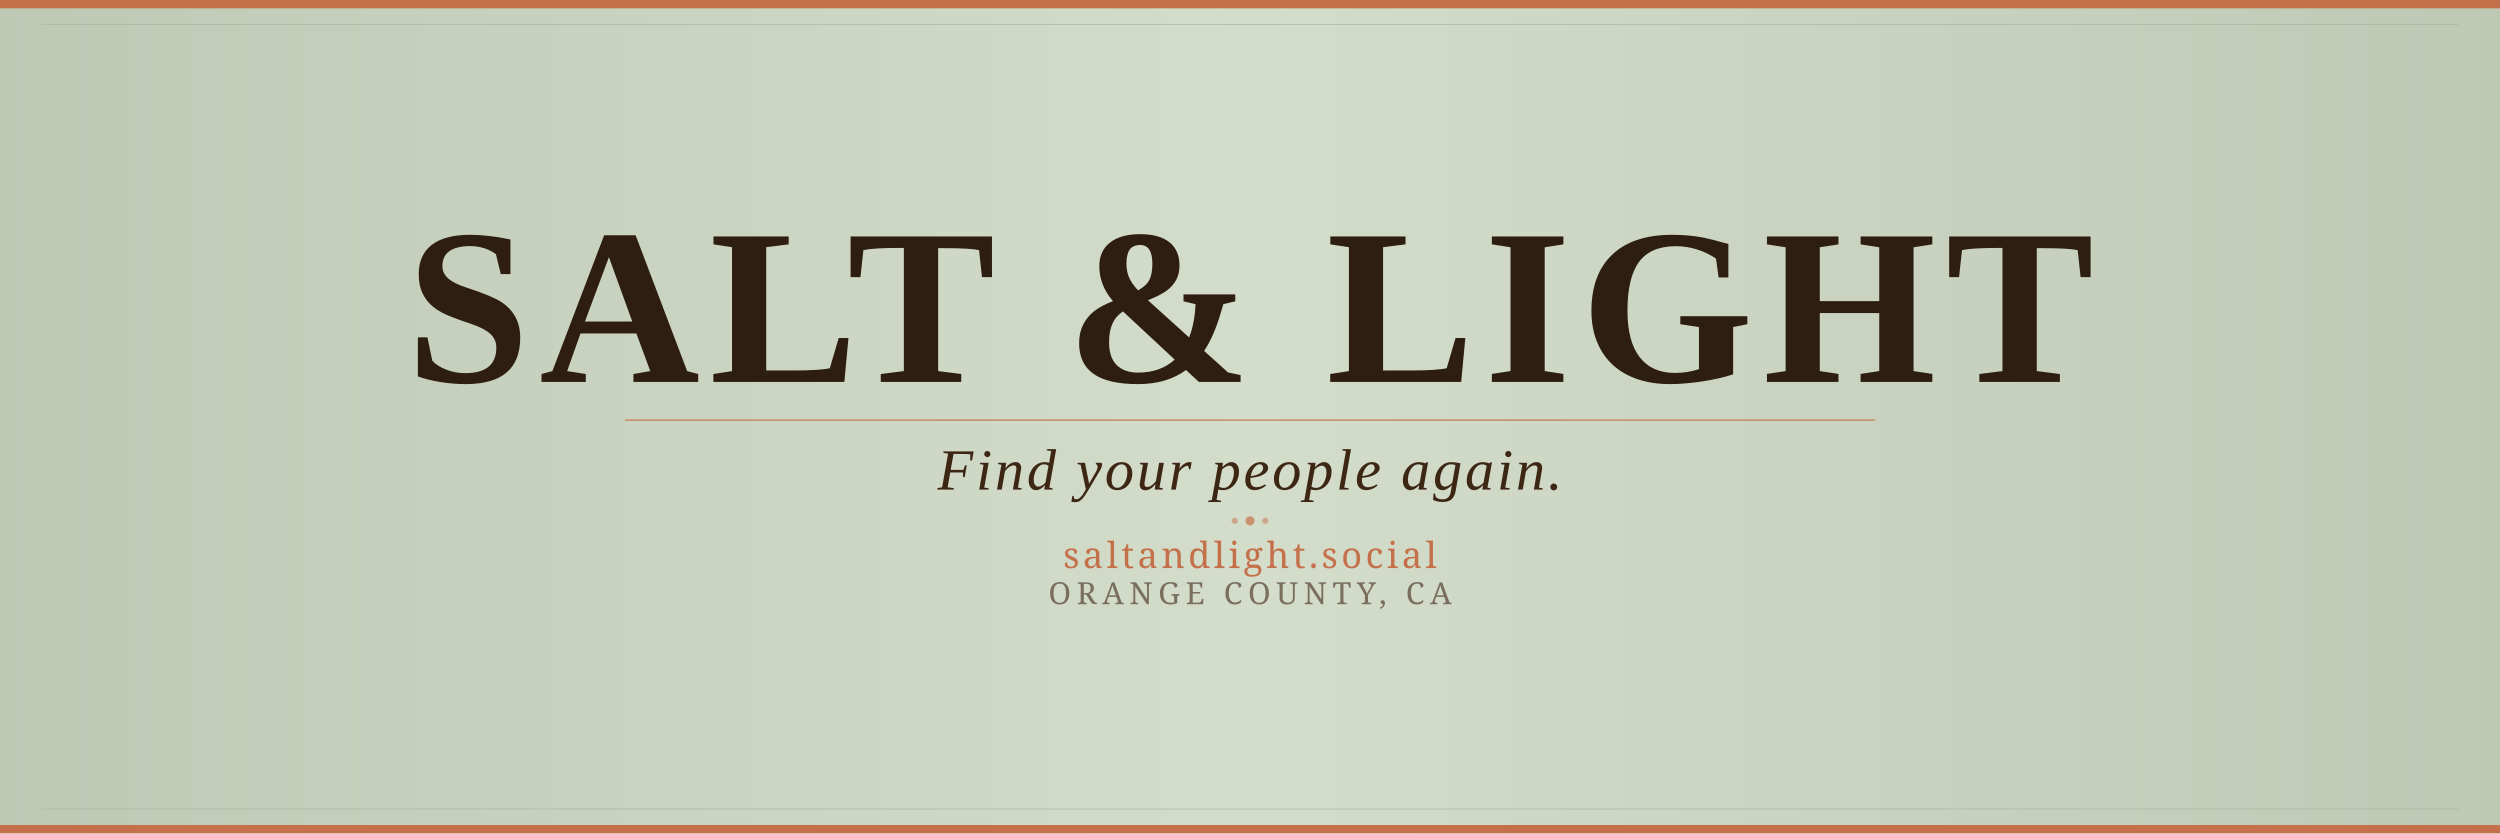
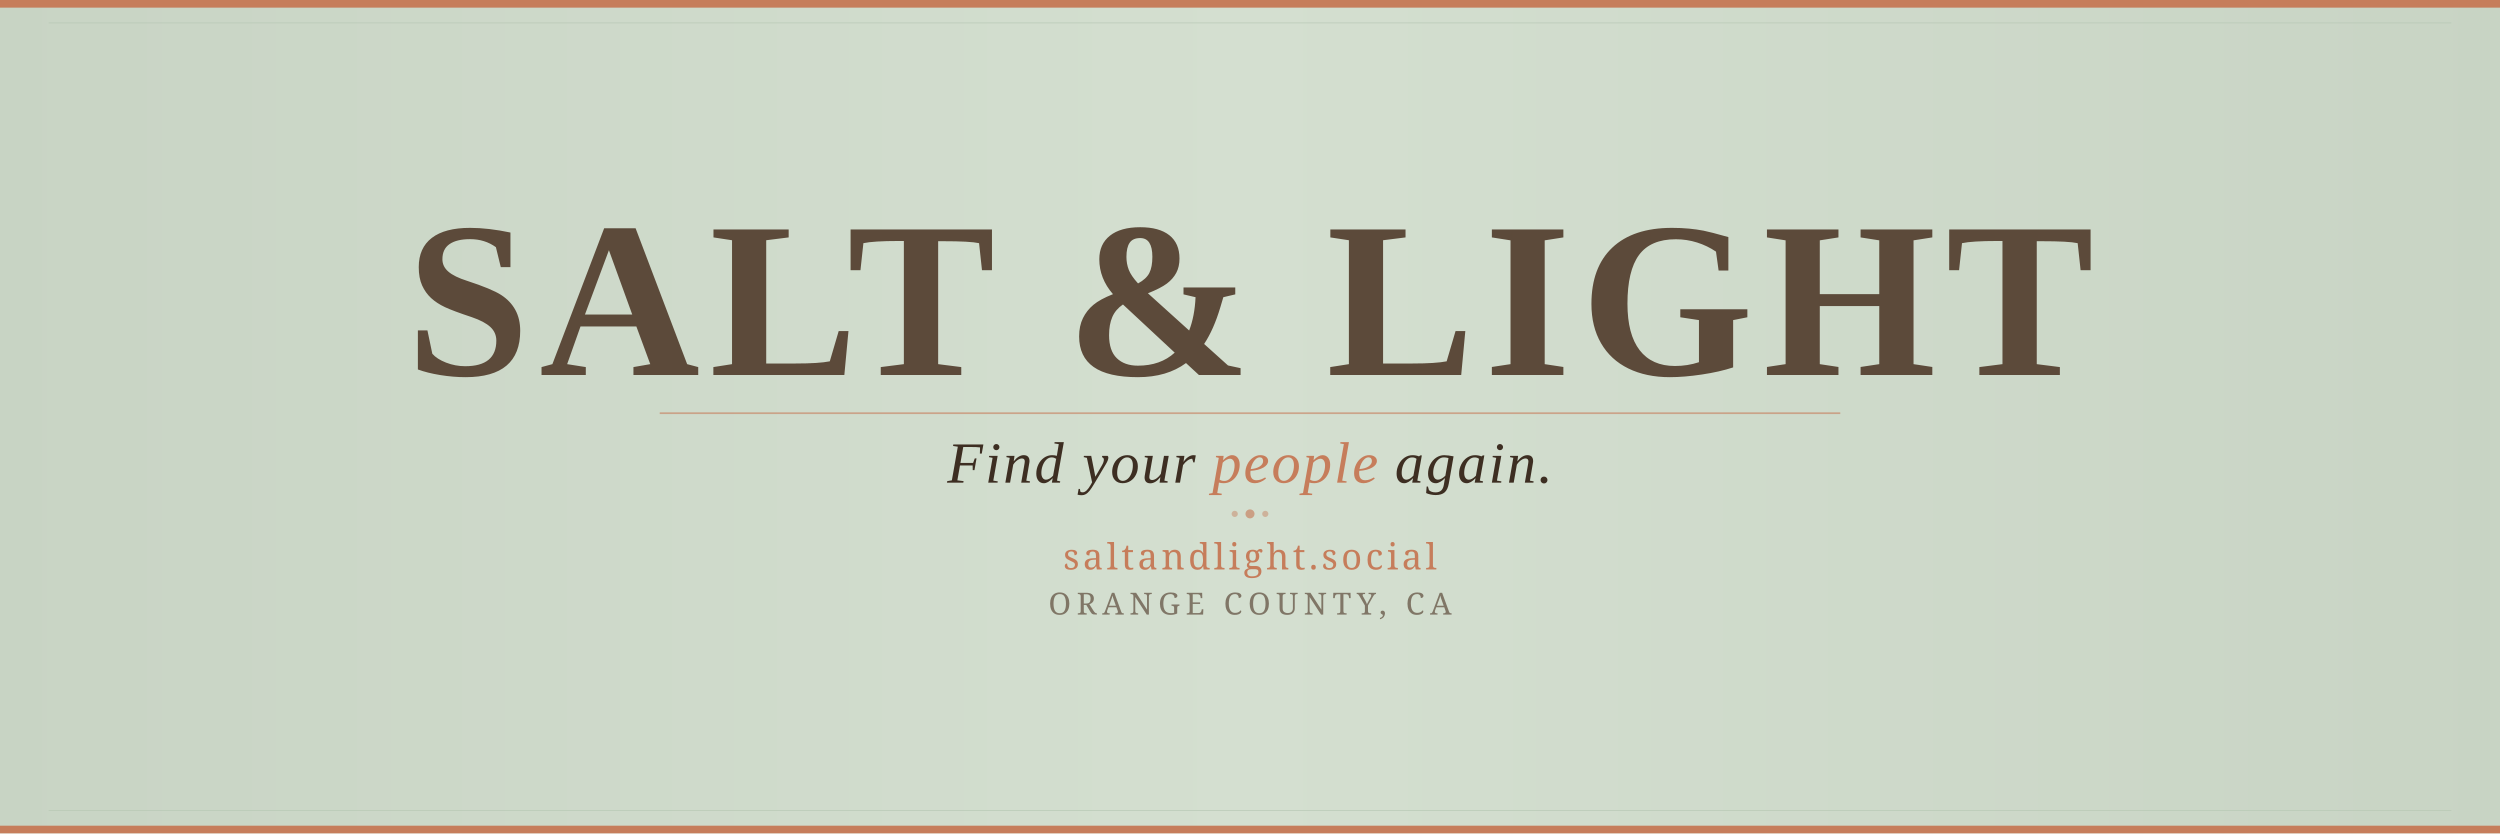
<svg xmlns="http://www.w3.org/2000/svg" viewBox="0 0 7200 2400" width="7200" height="2400">
  <defs>
    <linearGradient id="bg" x1="0" y1="0" x2="1" y2="0">
-       <stop offset="0%" stop-color="#BEC9B4" />
-       <stop offset="50%" stop-color="#D4DCCA" />
-       <stop offset="100%" stop-color="#BEC9B4" />
+       <stop offset="0%" stop-color="#C8D4C4" />
+       <stop offset="50%" stop-color="#D4DFD0" />
+       <stop offset="100%" stop-color="#C8D4C4" />
    </linearGradient>
  </defs>
  <rect width="7200" height="2400" fill="url(#bg)" />
-   <rect x="0" y="0" width="7200" height="24" fill="#C4704A" />
-   <rect x="0" y="2376" width="7200" height="24" fill="#C4704A" />
-   <line x1="120" y1="70" x2="7080" y2="70" stroke="#A8B49E" stroke-width="2" />
-   <line x1="120" y1="2330" x2="7080" y2="2330" stroke="#A8B49E" stroke-width="2" />
-   <text x="3600" y="1100" font-family="Georgia, 'Times New Roman', serif" font-size="640" font-weight="700" fill="#2D1E0F" text-anchor="middle" letter-spacing="28">SALT &amp; LIGHT</text>
-   <line x1="1800" y1="1210" x2="5400" y2="1210" stroke="#C4704A" stroke-width="5" opacity="0.65" />
-   <text x="3600" y="1410" font-family="Georgia, 'Times New Roman', serif" font-size="168" font-weight="400" font-style="italic" fill="#3D2614" text-anchor="middle" letter-spacing="8">Find your people again.</text>
-   <circle cx="3556" cy="1500" r="9" fill="#C4704A" opacity="0.5" />
-   <circle cx="3600" cy="1500" r="13" fill="#C4704A" opacity="0.7" />
-   <circle cx="3644" cy="1500" r="9" fill="#C4704A" opacity="0.5" />
-   <text x="3600" y="1636" font-family="Georgia, serif" font-size="104" fill="#C4704A" text-anchor="middle" letter-spacing="10">saltandlight.social</text>
-   <text x="3600" y="1740" font-family="Georgia, serif" font-size="88" fill="#5C4A3A" text-anchor="middle" letter-spacing="16" opacity="0.75">ORANGE COUNTY, CA</text>
+   <rect x="0" y="0" width="7200" height="22" fill="#C67D5B" />
+   <rect x="0" y="2378" width="7200" height="22" fill="#C67D5B" />
+   <line x1="140" y1="66" x2="7060" y2="66" stroke="#B8C8B4" stroke-width="2" />
+   <line x1="140" y1="2334" x2="7060" y2="2334" stroke="#B8C8B4" stroke-width="2" />
+   <text x="3600" y="1080" font-family="Georgia, 'Times New Roman', serif" font-size="640" font-weight="700" fill="#5C4A3A" text-anchor="middle" letter-spacing="28">SALT &amp; LIGHT</text>
+   <line x1="1900" y1="1190" x2="5300" y2="1190" stroke="#C67D5B" stroke-width="5" opacity="0.6" />
+   <text x="3600" y="1390" font-family="Georgia, 'Times New Roman', serif" font-size="168" font-weight="400" font-style="italic" fill="#3D2E22" text-anchor="middle" letter-spacing="6">Find your <tspan fill="#C67D5B">people</tspan> again.</text>
+   <circle cx="3556" cy="1480" r="9" fill="#C67D5B" opacity="0.45" />
+   <circle cx="3600" cy="1480" r="13" fill="#C67D5B" opacity="0.65" />
+   <circle cx="3644" cy="1480" r="9" fill="#C67D5B" opacity="0.45" />
+   <text x="3600" y="1640" font-family="Georgia, serif" font-size="104" fill="#C67D5B" text-anchor="middle" letter-spacing="10">saltandlight.social</text>
+   <text x="3600" y="1770" font-family="Georgia, serif" font-size="88" fill="#5C4A3A" text-anchor="middle" letter-spacing="16" opacity="0.7">ORANGE COUNTY, CA</text>
</svg>
